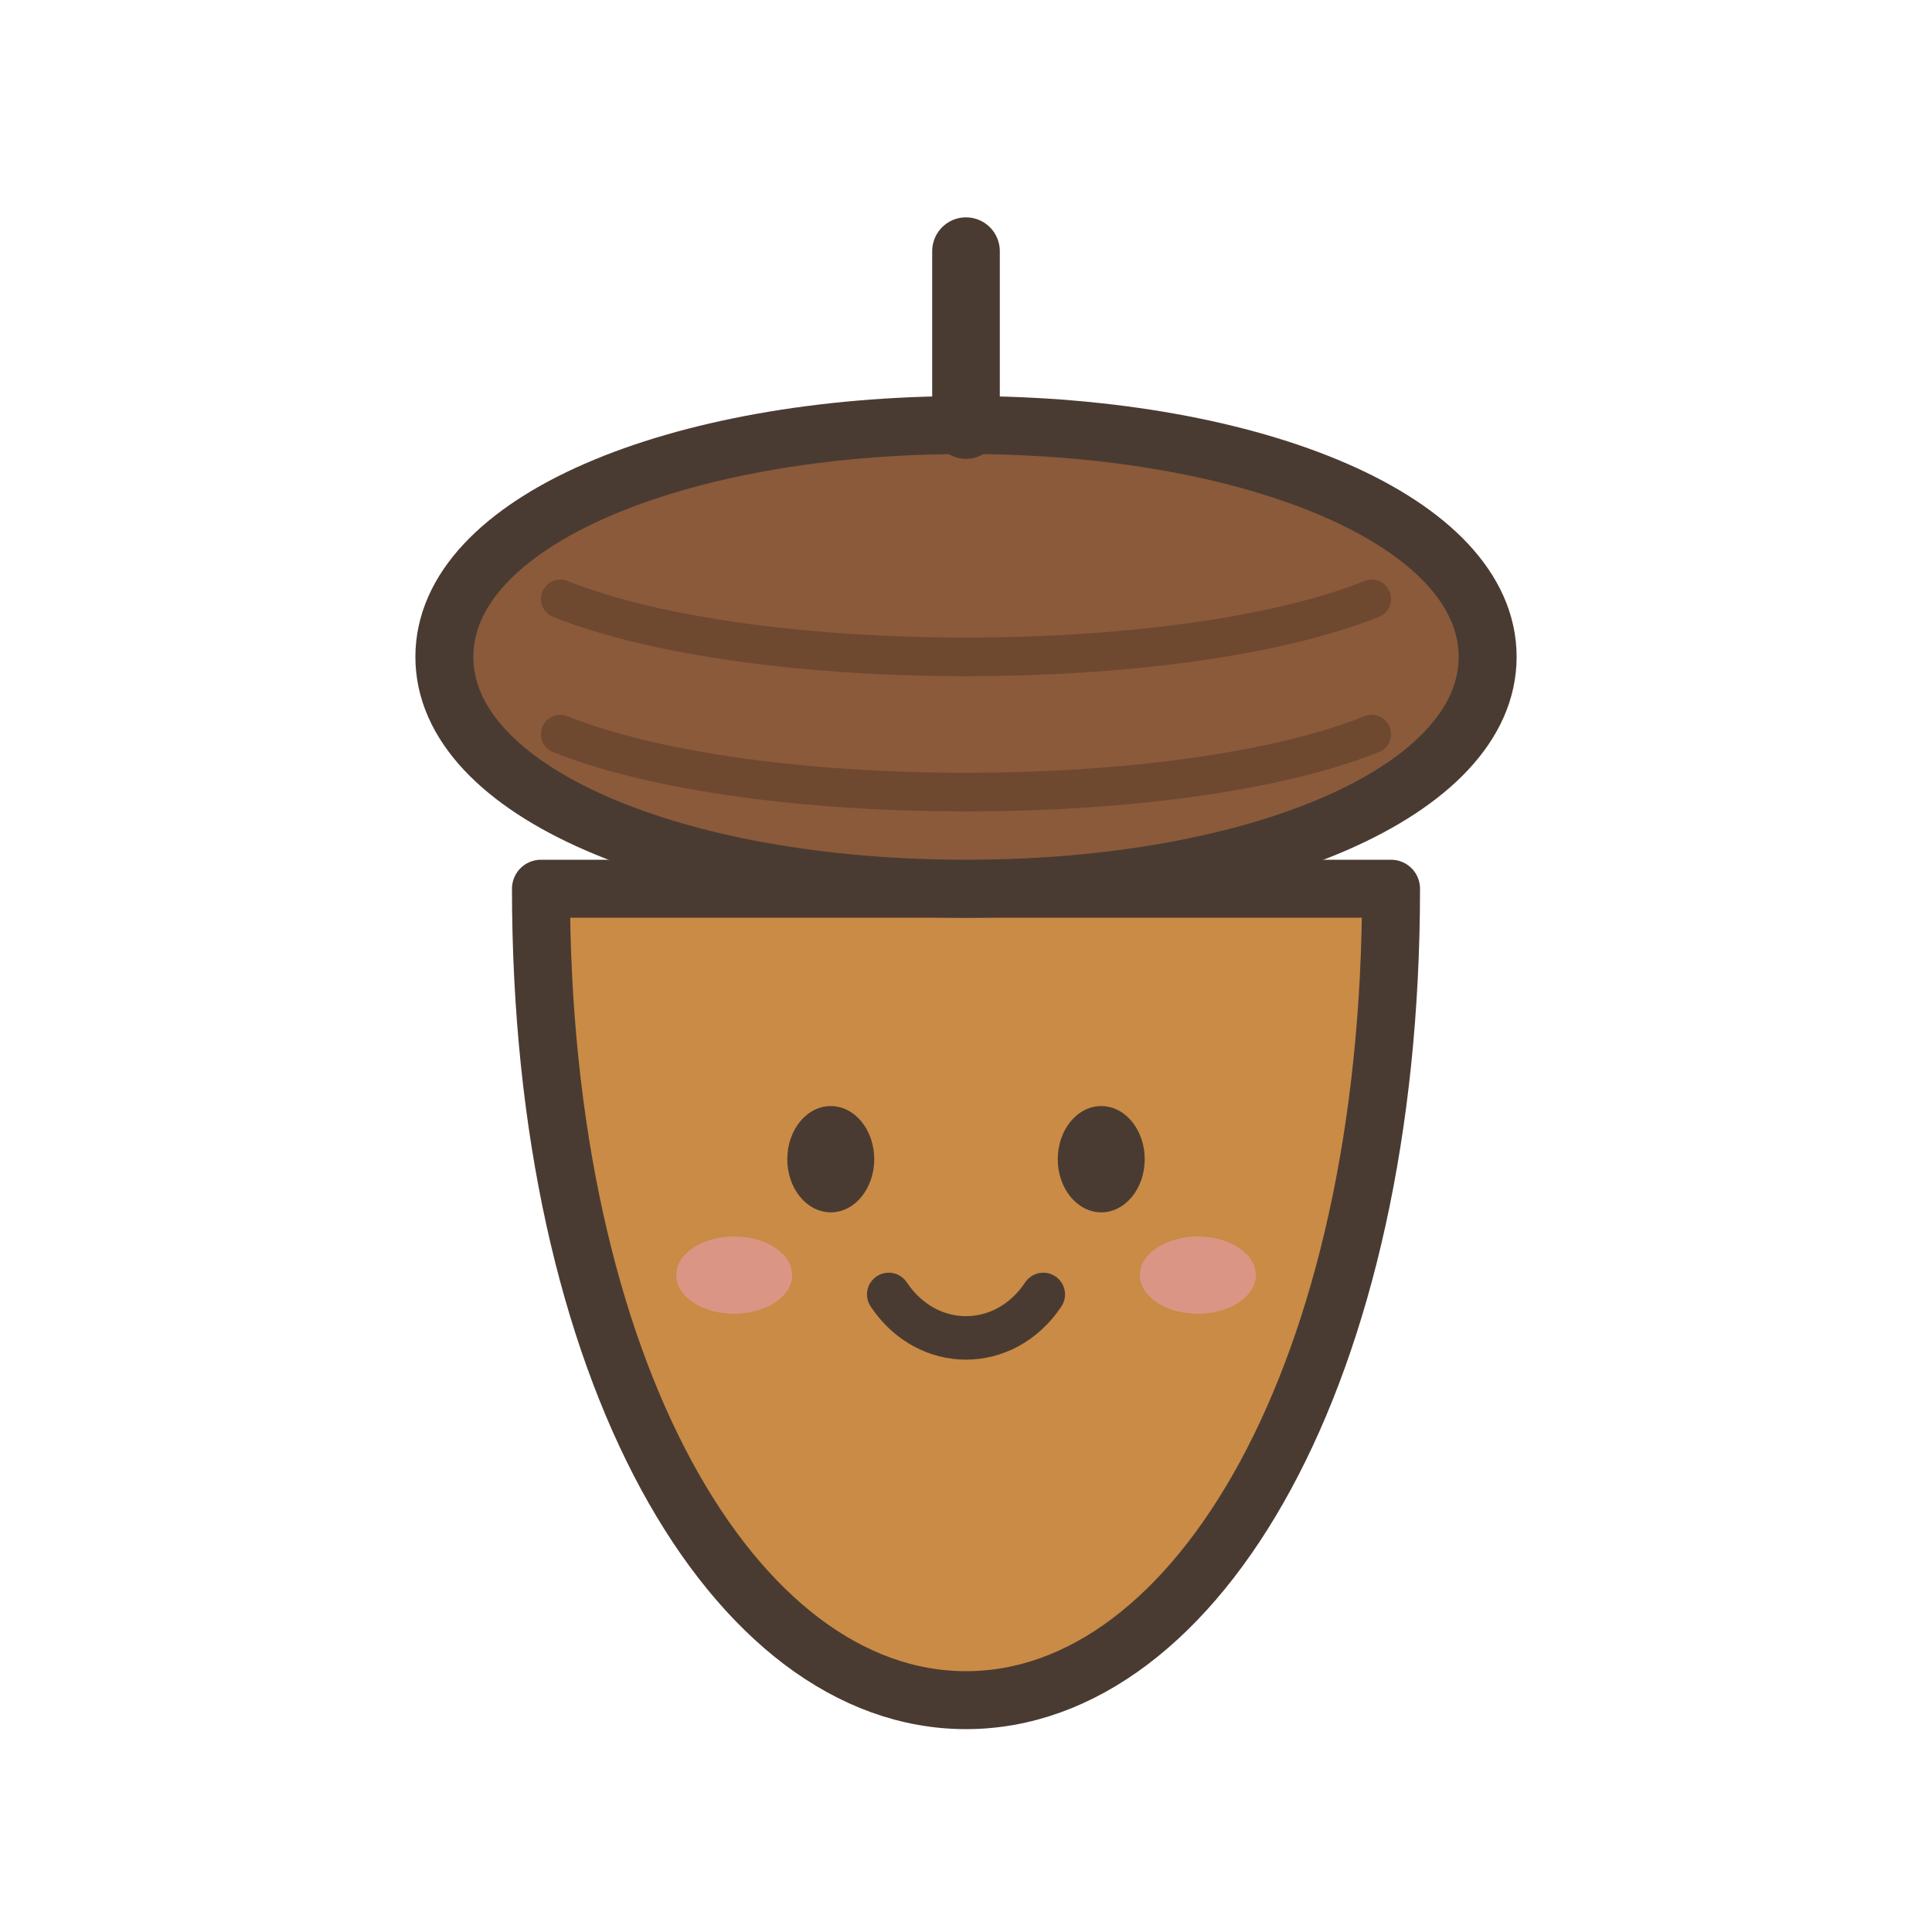
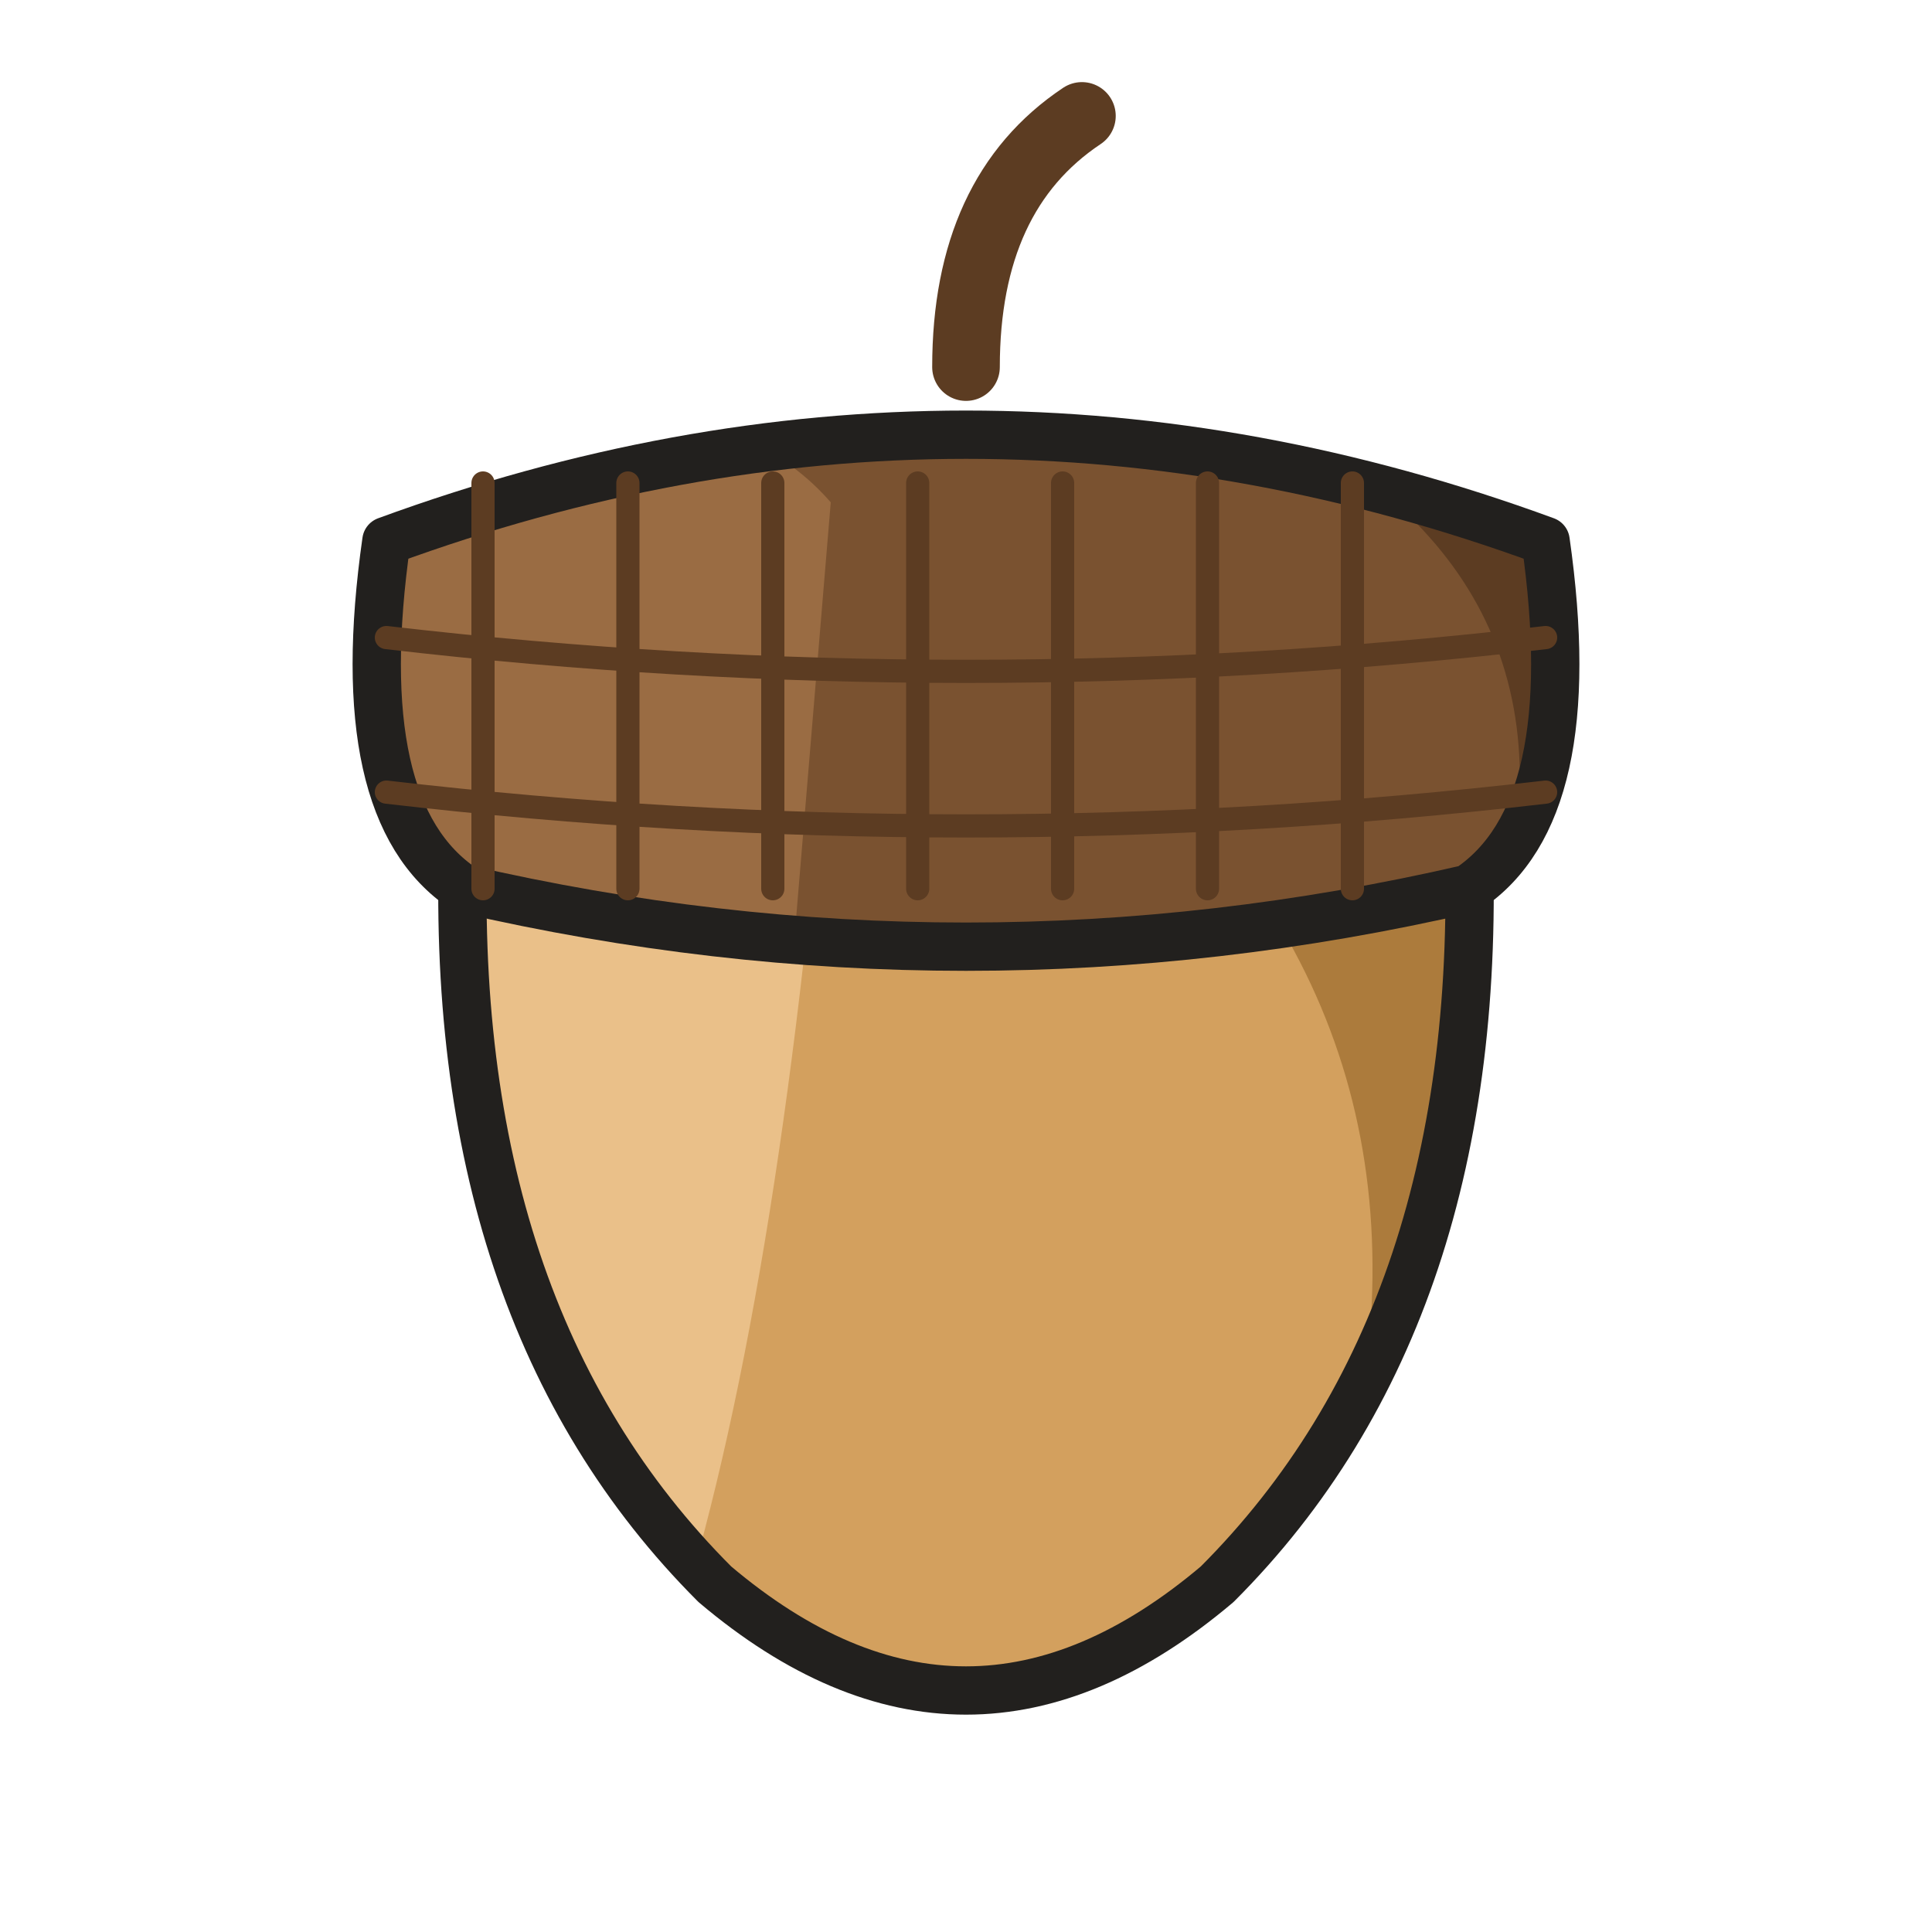
<svg xmlns="http://www.w3.org/2000/svg" viewBox="0 0 200 200" width="200" height="200">
-   <g stroke="#4a3b32" stroke-width="6" stroke-linejoin="round" stroke-linecap="round">
-     <path d="M56 92 C56 142 76 176 100 176 C124 176 144 142 144 92 Z" fill="#c98b45" />
-     <path d="M46 68 C46 54 70 44 100 44 C130 44 154 54 154 68 C154 82 130 92 100 92 C70 92 46 82 46 68 Z" fill="#8a5a3b" />
-     <path d="M100 44 L100 26" stroke-width="7" />
-     <g stroke="#6f4830" stroke-width="4" fill="none">
-       <path d="M58 62 C78 70 122 70 142 62" />
-       <path d="M58 76 C78 84 122 84 142 76" />
+   <g fill="none" stroke="#22201e" stroke-width="5.0" stroke-linecap="round" stroke-linejoin="round">
+     <defs>
+       <clipPath id="c9">
+         <path d="M48 86 Q100 74 152 86 Q154 136 126 164 Q100 186 74 164 Q46 136 48 86 Z" />
+       </clipPath>
+     </defs>
+     <path d="M48 86 Q100 74 152 86 Q154 136 126 164 Q100 186 74 164 Q46 136 48 86 Z" fill="#d3a05e" stroke="none" />
+     <g clip-path="url(#c9)">
+       <path d="M48 80 Q72 70 84 92 Q78 150 66 180 L34 170 Z" fill="#eac089" stroke="none" />
+       <path d="M118 78 Q152 110 138 158 L122 190 H176 V74 Z" fill="#ac7b3c" stroke="none" />
    </g>
-   </g>
-   <g fill="#4a3b32">
-     <ellipse cx="86" cy="120" rx="4.5" ry="5.5" />
-     <ellipse cx="114" cy="120" rx="4.5" ry="5.5" />
-   </g>
-   <path d="M92 134 C96 140 104 140 108 134" stroke="#4a3b32" stroke-width="4.5" fill="none" stroke-linecap="round" />
-   <g fill="#e39aa0" opacity=".7">
-     <ellipse cx="76" cy="132" rx="6" ry="4" />
-     <ellipse cx="124" cy="132" rx="6" ry="4" />
+     <path d="M48 86 Q100 74 152 86 Q154 136 126 164 Q100 186 74 164 Q46 136 48 86 Z" fill="none" stroke="#22201e" stroke-width="5.0" />
+     <defs>
+       <clipPath id="c10">
+         <path d="M40 56 Q100 34 160 56 Q164 84 152 92 Q100 104 48 92 Q36 84 40 56 Z" />
+       </clipPath>
+     </defs>
+     <path d="M40 56 Q100 34 160 56 Q164 84 152 92 Q100 104 48 92 Q36 84 40 56 Z" fill="#7a5230" stroke="none" />
+     <g clip-path="url(#c10)">
+       <path d="M40 50 Q72 36 86 52 L82 100 L34 96 Z" fill="#9a6c43" stroke="none" />
+       <path d="M124 40 Q164 56 156 92 L136 104 H178 V38 Z" fill="#5c3c22" stroke="none" />
+     </g>
+     <path d="M40 56 Q100 34 160 56 Q164 84 152 92 Q100 104 48 92 Q36 84 40 56 Z" fill="none" stroke="#22201e" stroke-width="5.0" />
+     <path d="M50 50 V92" fill="none" stroke="#5c3c22" stroke-width="2.4" />
+     <path d="M65 50 V92" fill="none" stroke="#5c3c22" stroke-width="2.4" />
+     <path d="M80 50 V92" fill="none" stroke="#5c3c22" stroke-width="2.4" />
+     <path d="M95 50 V92" fill="none" stroke="#5c3c22" stroke-width="2.4" />
+     <path d="M110 50 V92" fill="none" stroke="#5c3c22" stroke-width="2.4" />
+     <path d="M125 50 V92" fill="none" stroke="#5c3c22" stroke-width="2.4" />
+     <path d="M140 50 V92" fill="none" stroke="#5c3c22" stroke-width="2.4" />
+     <path d="M40 66 Q100 73 160 66" fill="none" stroke="#5c3c22" stroke-width="2.4" />
+     <path d="M40 82 Q100 89 160 82" fill="none" stroke="#5c3c22" stroke-width="2.4" />
+     <path d="M100 38 Q100 20 112 12" fill="none" stroke="#5c3c22" stroke-width="7" />
  </g>
</svg>
